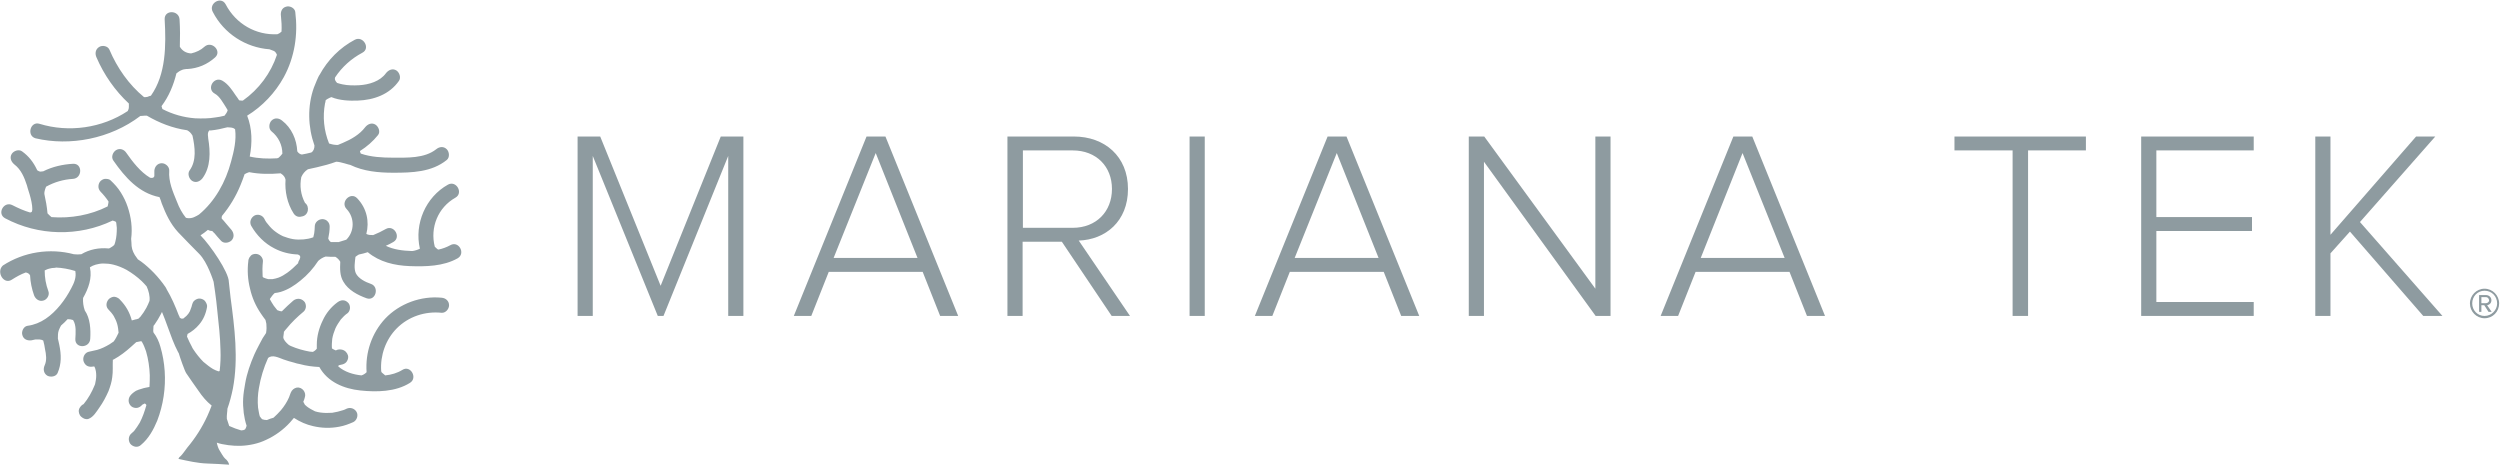
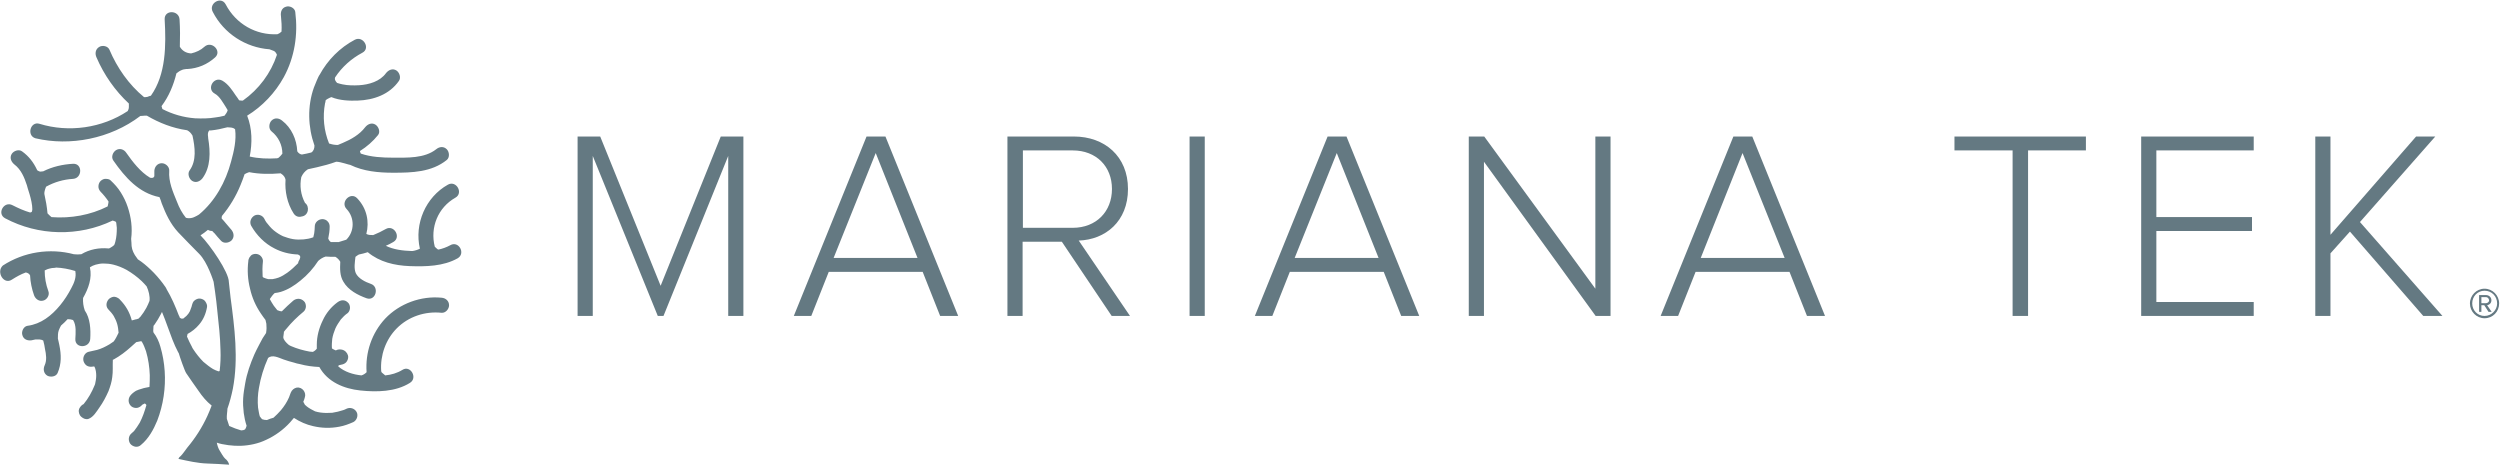
<svg xmlns="http://www.w3.org/2000/svg" height="42" viewBox="0 0 225 42" width="225">
-   <g fill="#8e9ba0" fill-rule="evenodd">
+   <g fill="#647982" fill-rule="evenodd">
    <path d="m223.737 26.739h-.412v.548h.412c.129 0 .284-.104.284-.261-.026-.183-.155-.287-.284-.287zm.232 1.33-.387-.6h-.258v.6h-.206v-1.513h.619c.258 0 .49.183.49.47 0 .339-.309.443-.387.443l.412.6zm-.361-1.904c-.619 0-1.108.496-1.108 1.148 0 .626.49 1.122 1.108 1.122.619 0 1.134-.522 1.134-1.122 0-.652-.49-1.148-1.134-1.148zm0 2.478c-.722 0-1.314-.6-1.314-1.33s.593-1.33 1.314-1.33c.722 0 1.314.6 1.314 1.33s-.567 1.33-1.314 1.33zm-5.515-.209-6.598-7.591-1.753 1.957v5.635h-1.366v-16.148h1.366v8.843l7.706-8.843h1.727l-6.778 7.696 7.423 8.452zm-25.387 0v-16.148h10.129v1.252h-8.763v6h8.608v1.252h-8.608v6.391h8.763v1.252zm-11.572 0v-14.896h-5.232v-1.252h11.83v1.252h-5.206v14.896zm-102.32-14.661-3.789 9.443h7.552zm5.799 14.661-1.572-3.965h-8.454l-1.572 3.965h-1.572l6.546-16.148h1.701l6.546 16.148zm58.995 0-10.052-13.878v13.878h-1.366v-16.148h1.392l10 13.696v-13.696h1.366v16.148zm-23.299-14.661-3.789 9.443h7.552zm5.799 14.661-1.572-3.965h-8.454l-1.572 3.965h-1.572l6.546-16.148h1.701l6.546 16.148zm-19.046-16.148h1.366v16.148h-1.366zm-6.985 4.722c0-2.035-1.418-3.47-3.531-3.47h-4.485v6.965h4.485c2.113 0 3.531-1.461 3.531-3.496zm-.026 11.426-4.485-6.678h-3.531v6.678h-1.366v-16.148h5.979c2.758 0 4.871 1.774 4.871 4.722 0 2.922-2.036 4.565-4.433 4.643l4.613 6.783zm56.778-14.661-3.763 9.443h7.552zm5.799 14.661-1.572-3.965h-8.454l-1.572 3.965h-1.572l6.546-16.148h1.701l6.546 16.148zm-97.088 0v-14.4l-5.825 14.4h-.515l-5.851-14.4v14.4h-1.366v-16.148h2.036l5.438 13.435 5.412-13.435h2.036v16.148z" fill-rule="nonzero" />
    <path d="m1.057 25.174c.412-.261.825-.496 1.263-.652.155.026.309.104.387.261.026.6.155 1.226.361 1.8.129.339.464.574.825.47.335-.078.593-.496.464-.835-.232-.626-.335-1.226-.335-1.878.129-.078.361-.157.387-.157.18-.052.361-.078.541-.078.026 0 .052 0 .077-.026.593.026 1.16.13 1.753.313v.026c.103.522-.103 1.043-.361 1.513-.284.548-.619 1.07-1.005 1.539-.773.939-1.727 1.696-2.938 1.852-.361.052-.567.522-.464.835.103.391.464.522.825.47.129-.026.232-.052.361-.078.232 0 .49-.026.696.104.077.261.129.574.155.757.103.47.18 1.017-.026 1.461-.155.339-.103.73.232.939.284.157.773.104.928-.235.361-.835.335-1.643.155-2.53-.052-.209-.077-.391-.129-.574 0-.261 0-.522.077-.73.052-.157.129-.287.206-.443.206-.183.412-.365.593-.574.18 0 .335.026.49.078.309.47.232 1.174.206 1.696-.052.887 1.289.861 1.34 0 .052-.861 0-1.852-.49-2.557-.129-.365-.18-.757-.155-1.122.49-.861.825-1.8.619-2.739v-.026c.155-.104.335-.183.515-.235.206-.052.438-.104.67-.104.309 0 .619.026.928.104.412.104.799.261 1.186.47.49.287.954.626 1.366 1.017.155.157.309.313.438.47.18.391.309.887.258 1.304-.077.209-.18.417-.284.626-.155.287-.335.548-.541.809-.052.026-.077.078-.129.13 0 0-.026 0-.026.026-.026 0-.052.026-.077.026-.077.026-.155.052-.206.052-.103.026-.18.052-.284.078h-.052c-.18-.704-.541-1.33-1.057-1.852-.077-.104-.18-.157-.284-.209-.052-.026-.103-.026-.18-.052-.18-.026-.335.052-.49.157-.129.104-.232.287-.258.47-.026.157.026.365.155.496.18.183.361.391.49.6.129.235.232.443.309.704.077.261.103.522.129.783v.026c-.129.261-.258.548-.438.783-.129.078-.258.183-.387.261-.361.209-.722.391-1.108.496l-.696.157c-.361.052-.593.417-.541.783.026.157.129.339.258.443s.335.157.515.13c.077 0 .155-.026.206-.026.155.235.18.626.18.835 0 .261-.052.522-.103.757-.026.052-.026.078-.052.13-.232.574-.567 1.174-.979 1.67-.18.078-.309.235-.412.443v.026c-.077.209.026.522.18.652l.026.026c.18.157.412.261.644.183.438-.157.722-.652.979-1.017.335-.47.593-.965.825-1.487.155-.417.284-.809.335-1.252.077-.522.026-1.043.052-1.539v-.026c.026 0 .052-.026.077-.026.567-.313 1.082-.704 1.572-1.148.155-.13.309-.287.464-.417h.026l.387-.078c.026 0 .052.026.077.026 0 .026.026.026.026.052.155.261.258.548.361.835.206.704.309 1.435.335 2.139 0 .339 0 .704-.026 1.043 0 0 0 .026-.026.026-.232.052-.464.078-.67.157-.18.052-.361.104-.515.183-.206.13-.387.261-.541.47-.206.313-.155.704.129.939.129.104.335.157.515.13.155-.026.335-.13.438-.261l.026-.026c.026 0 .026-.026.052-.026l.155-.078h.026c.052.026.103.078.129.13v.026c-.155.548-.335 1.07-.593 1.565-.155.261-.335.522-.515.757-.077.078-.155.13-.232.209-.284.235-.309.652-.103.939.103.13.284.235.464.261.155.026.361-.026.49-.157.696-.574 1.134-1.383 1.469-2.191.541-1.409.773-2.948.67-4.461-.052-.757-.18-1.487-.387-2.191-.129-.47-.335-.913-.619-1.278 0-.052-.026-.078-.026-.13 0-.157.026-.313.026-.47.026-.052.077-.078.103-.13.206-.287.387-.6.567-.939l.077-.157c0-.026.026-.026.026 0 .18.417.335.861.49 1.278.284.783.567 1.591.954 2.322.026.026.026.052.052.078.103.365.541 1.617.67 1.8.361.548.747 1.07 1.108 1.591.335.496.722.965 1.186 1.33-.129.313-.232.626-.387.939-.464 1.017-1.082 1.983-1.804 2.843-.103.13-.464.652-.593.757s-.155.13-.206.261c.851.183 1.727.391 2.603.417.67.026 1.289.052 1.959.104-.026-.183-.18-.417-.361-.548-.129-.104-.387-.548-.464-.678-.155-.235-.232-.496-.284-.757.155.052.309.104.464.13.773.157 1.521.209 2.294.104.387-.052.747-.13 1.134-.261.026 0 .541-.209.567-.235.799-.365 1.546-.913 2.139-1.565.103-.13.232-.261.335-.391h.026c.515.339 1.108.6 1.701.73.773.183 1.572.209 2.371.052.438-.078.851-.235 1.263-.417.309-.157.464-.6.284-.913-.18-.313-.567-.443-.902-.287-.103.052-.206.104-.309.13-.309.104-.644.183-.979.235-.361.026-.722.026-1.082-.026-.155-.026-.309-.052-.464-.104-.258-.13-.515-.261-.747-.443l-.026-.026c-.026-.026-.077-.078-.129-.104-.052-.078-.103-.183-.155-.287.052-.13.103-.235.129-.365.18-.47-.232-.991-.722-.913-.232.052-.438.209-.541.47-.052.13-.103.287-.155.417-.18.417-.438.809-.722 1.148-.206.235-.438.47-.67.678-.206.052-.412.13-.593.209-.155 0-.309-.026-.438-.078-.077-.078-.129-.157-.206-.261-.077-.261-.103-.522-.155-.783-.052-.574-.026-1.174.077-1.748.155-.939.438-1.852.825-2.713.387-.339.954-.026 1.392.13.309.104.619.209.954.287.155.052.335.104.515.13.567.157 1.16.235 1.753.261.747 1.357 2.216 1.957 3.686 2.113 1.469.157 3.17.13 4.459-.678.747-.443.052-1.643-.67-1.174-.464.287-1.005.443-1.546.496-.103-.078-.206-.183-.309-.261-.026-.052-.052-.078-.052-.13-.103-1.409.412-2.843 1.392-3.835 1.057-1.07 2.552-1.565 4.046-1.409.361.026.67-.339.67-.678 0-.391-.309-.652-.67-.678-1.856-.183-3.789.522-5.077 1.878-1.211 1.304-1.804 3.052-1.675 4.826-.129.13-.284.235-.464.287-.747-.078-1.521-.313-2.088-.809 0-.026.026-.078.052-.104.103-.026.232-.052.335-.078.18-.052.335-.157.412-.313.077-.13.129-.339.077-.496-.077-.261-.284-.47-.567-.522-.103-.026-.232-.026-.335 0-.052.026-.129.026-.18.078-.129-.052-.258-.104-.361-.183-.026-.287 0-.574.026-.861.052-.313.155-.626.284-.939.129-.287.309-.548.49-.809.18-.209.387-.417.619-.574.129-.104.206-.313.206-.47 0-.157-.052-.365-.18-.47-.129-.13-.284-.209-.464-.209-.052 0-.103 0-.18.026-.103.026-.206.078-.309.157-.567.417-1.031.991-1.314 1.617-.335.678-.541 1.435-.541 2.191v.365c-.103.13-.232.235-.361.287-.103 0-.18-.026-.284-.026-.567-.104-1.134-.261-1.675-.496-.077-.026-.155-.078-.232-.13-.206-.183-.464-.443-.464-.678 0-.13.052-.261.052-.391v-.078c.077-.104.155-.209.232-.287.464-.574.979-1.07 1.546-1.539.129-.104.206-.313.206-.47 0-.157-.052-.365-.18-.47-.258-.261-.644-.287-.954-.052-.361.313-.696.626-1.031.965-.155 0-.284-.052-.412-.104l-.309-.391c-.129-.209-.258-.391-.361-.6 0-.026.026-.026.026-.052.129-.183.258-.365.412-.496.18-.026.387-.052.541-.104.67-.209 1.237-.574 1.778-1.017.619-.496 1.16-1.096 1.598-1.774.206-.183.412-.313.67-.391.284.026.593.026.876.026.18.104.335.261.438.443-.026.626-.052 1.252.284 1.8.438.757 1.289 1.2 2.088 1.487.825.287 1.186-1.043.361-1.304-.464-.157-1.108-.47-1.34-.965-.18-.443-.077-.991-.026-1.461.103-.078.206-.157.309-.209.284-.052.541-.13.799-.209 1.057.887 2.423 1.2 3.763 1.252 1.443.052 3.041.026 4.33-.704.747-.443.077-1.617-.67-1.174-.335.183-.696.313-1.057.391-.026 0-.052-.026-.077-.026-.103-.078-.18-.157-.258-.235-.438-1.722.284-3.522 1.856-4.409.747-.417.077-1.591-.67-1.174-2.01 1.122-3.041 3.522-2.526 5.765-.206.104-.464.183-.67.209h-.077c-.799-.026-1.624-.13-2.32-.47.232-.104.464-.209.67-.339.747-.417.077-1.591-.67-1.174-.361.209-.747.391-1.134.548-.232 0-.438 0-.619-.104.284-1.096.052-2.296-.825-3.209-.593-.626-1.546.339-.954.965.747.783.722 2.035-.026 2.765l-.593.183c-.026 0-.026 0-.052.026h-.747c-.052-.052-.129-.104-.155-.157l-.077-.157c.077-.365.129-.73.129-1.07 0-.183-.052-.339-.18-.47-.103-.13-.309-.209-.464-.209-.361 0-.696.287-.696.652 0 .209-.026.417-.052.626-.026.104-.052.235-.077.339 0 0 0 .026-.026.026-.284.104-.567.157-.851.183-.309.026-.644.026-.954-.026-.309-.052-.619-.157-.902-.261-.284-.13-.567-.313-.825-.522-.258-.209-.464-.47-.67-.73-.077-.104-.129-.209-.18-.313-.077-.157-.232-.287-.412-.339-.155-.052-.361-.026-.49.052-.309.183-.464.574-.284.913.49.861 1.211 1.591 2.088 2.035.644.339 1.366.522 2.113.548.026.026.077.026.103.052.206.104.077.365-.026.548-.026.052-.052.104-.052.183-.309.313-.619.6-.979.861-.258.183-.515.339-.799.443-.155.052-.335.104-.515.13h-.412c-.129-.026-.258-.078-.387-.13-.026 0-.026-.026-.052-.026-.026-.026-.052-.052-.052-.078-.026-.443-.026-.887.026-1.357.026-.157-.077-.365-.18-.47-.103-.13-.309-.209-.464-.209-.18 0-.361.052-.464.183-.026.052-.077.104-.103.13-.052.104-.103.209-.103.339-.103.809-.052 1.67.155 2.478.18.809.515 1.565.979 2.243.129.209.284.391.412.574.026.104.052.209.077.339.026.235.026.548-.026.835l-.309.47s-.593 1.096-.747 1.461c-.361.835-.67 1.696-.825 2.609-.077.443-.155.887-.18 1.33-.026.443 0 .887.052 1.33.052.391.129.757.258 1.148-.026.104-.077.235-.129.313-.103.078-.232.104-.361.104-.361-.104-.722-.235-1.057-.391-.026 0-.026-.026-.026-.026-.077-.209-.129-.417-.206-.626-.026-.313.052-.678.052-.913.206-.574.361-1.174.49-1.8.515-2.713.155-5.478-.206-8.191-.052-.443-.103-.939-.155-1.409 0-.887-1.675-3.313-2.552-4.2.232-.157.464-.313.67-.496.052.026.129.078.18.078.077.026.129.026.206.026.052.078.155.157.206.209.18.209.361.443.567.652.232.287.696.235.954 0 .284-.287.232-.678 0-.965-.155-.183-.335-.391-.49-.574-.129-.157-.258-.313-.387-.443v-.104c0-.052.026-.078.026-.13.696-.835 1.263-1.774 1.675-2.791.129-.313.258-.652.361-.965.129-.078.258-.13.412-.183.928.183 1.881.183 2.835.104.077.052.129.104.206.157.052.052.077.104.129.157.052.078.077.157.103.261-.077 1.043.155 2.139.722 3.026.18.287.464.365.722.287.644-.078.747-.913.309-1.226-.387-.73-.49-1.539-.335-2.322.129-.287.309-.522.593-.704.284-.052.541-.13.825-.183.567-.13 1.16-.287 1.727-.496.387 0 1.16.287 1.263.287 1.186.574 2.526.704 3.866.704 1.701 0 3.454-.052 4.82-1.148.284-.235.232-.73 0-.965-.284-.287-.67-.235-.954 0-1.057.835-2.629.757-3.892.757-.928 0-1.985-.052-2.887-.365-.026-.026-.052-.078-.052-.13-.026-.026-.026-.078-.026-.104.619-.391 1.16-.861 1.624-1.435.232-.287.052-.757-.232-.939-.335-.209-.696-.052-.928.235-.49.652-1.263 1.096-2.01 1.409-.155.052-.284.13-.438.183-.129 0-.258 0-.387-.026-.052 0-.232-.052-.412-.104-.464-1.148-.593-2.4-.361-3.626 0-.026.026-.052.026-.078 0-.052.026-.104.026-.183.103-.104.284-.183.387-.235.052-.026.077-.026.129-.052.747.313 1.649.339 2.371.313 1.443-.052 2.861-.548 3.711-1.774.206-.287.052-.757-.232-.939-.335-.209-.696-.052-.928.235-.541.757-1.546 1.043-2.423 1.096-.49.026-1.005.026-1.495-.078-.155-.026-.309-.078-.49-.13-.077-.078-.129-.157-.18-.261-.026-.078-.026-.157 0-.235.619-.939 1.469-1.696 2.448-2.217.773-.391.077-1.565-.67-1.174-1.34.704-2.448 1.826-3.17 3.157-.103.104-.412.887-.515 1.148-.593 1.67-.541 3.548.052 5.217 0 .261-.077.496-.284.626-.284.078-.567.13-.851.183-.18-.026-.309-.13-.412-.287-.052-1.07-.515-2.113-1.366-2.765-.284-.235-.67-.287-.954 0-.232.235-.284.73 0 .965.619.496.979 1.226.979 2.009-.103.13-.206.261-.335.365-.052.026-.077.026-.129.052-.851.052-1.675.026-2.474-.157.232-1.226.232-2.504-.232-3.678 1.366-.835 2.526-2.061 3.299-3.47.979-1.8 1.289-3.835 1.031-5.87-.052-.365-.515-.574-.825-.47-.387.104-.515.47-.464.835.052.47.077.939.052 1.409-.103.104-.232.183-.361.235-1.933.104-3.737-.913-4.665-2.687-.412-.783-1.572-.078-1.16.678 1.005 1.957 2.964 3.209 5.103 3.365 0 0 .284.104.412.157.129.078.206.209.258.339-.541 1.643-1.624 3.104-3.067 4.122-.103 0-.232 0-.335-.026-.103-.157-.206-.313-.309-.443-.335-.496-.67-1.017-1.211-1.33-.773-.417-1.443.757-.67 1.174.438.235.747.835 1.005 1.226.052.078.103.157.155.261-.052.183-.155.339-.284.496-.284.078-.593.13-.825.157-.593.104-1.237.104-1.83.078-1.031-.078-2.036-.365-2.938-.835-.026-.078-.052-.183-.077-.261.67-.887 1.082-1.904 1.34-2.948.155-.13.309-.235.515-.313.103-.052.232-.052.361-.078h.103c.954-.052 1.804-.417 2.5-1.043.644-.574-.309-1.539-.954-.965-.335.313-.747.496-1.186.6h-.052c-.412-.026-.773-.235-.979-.6.026-.809.026-1.643-.026-2.452-.052-.861-1.392-.887-1.34 0 .129 2.322.129 4.93-1.237 6.861-.103.026-.206.052-.309.104-.103.026-.206.026-.309.026-1.366-1.122-2.423-2.635-3.119-4.278-.155-.339-.644-.417-.928-.235-.335.209-.387.6-.232.939.67 1.565 1.675 3 2.912 4.148v.313c0 .157-.052.261-.103.365-2.32 1.539-5.309 1.957-7.938 1.148-.825-.261-1.186 1.07-.361 1.304 3.093.73 6.727.052 9.433-2.009.155 0 .309-.026.361-.026h.232c1.108.652 2.32 1.122 3.582 1.304h.026c.206.104.361.261.464.443 0 0 0 .026.026.026.232 1.07.387 2.27-.258 3.157-.206.287-.052.757.232.939.335.209.696.052.928-.235.747-1.017.722-2.348.515-3.6.026-.026-.129-.496.103-.704.026-.026.077 0 .129 0 .515-.052 1.005-.157 1.495-.287.18.026.361 0 .541.078.052.026.103.052.155.104.129.965-.103 1.957-.361 2.896-.49 1.852-1.443 3.574-2.887 4.774-.129.078-.258.157-.387.209-.18.104-.49.157-.722.104-.026 0-.052-.026-.077-.026-.335-.417-.593-.887-.799-1.435-.361-.887-.773-1.8-.696-2.791.026-.365-.335-.678-.67-.678-.387 0-.644.313-.67.678v.496c-.026.052-.077.078-.103.13-.103.026-.206.026-.284 0-.876-.522-1.572-1.435-2.139-2.243-.206-.313-.593-.443-.928-.235-.284.183-.464.626-.232.939 1.057 1.513 2.294 2.922 4.149 3.287.077.183.155.391.206.574.361.939.773 1.826 1.469 2.583.619.652 1.263 1.304 1.907 1.957.747.757 1.263 2.426 1.289 2.504.052.287.077.6.129.887.077.574.155 1.148.206 1.748.129 1.174.258 2.322.284 3.496.026.626 0 1.278-.077 1.904-.026 0-.052.026-.103.026-.18-.052-.335-.13-.49-.209-.309-.183-.593-.417-.876-.652-.335-.339-.644-.73-.902-1.122-.052-.078-.103-.157-.129-.235-.155-.287-.309-.6-.438-.913.026-.078.026-.157.052-.235.387-.209.747-.496 1.031-.835.387-.443.619-.991.722-1.591.026-.183-.052-.339-.155-.496-.103-.157-.284-.235-.464-.261-.155-.026-.361.052-.49.157-.155.104-.206.287-.258.47 0 .026-.026.078-.026.104-.052.157-.103.287-.155.417-.077.157-.18.287-.309.417-.103.078-.18.157-.284.235h-.18c-.052-.026-.103-.052-.129-.078-.026-.078-.052-.157-.103-.235-.309-.809-.644-1.591-1.082-2.322-.026-.078-.077-.157-.129-.235-.026-.026-.052-.078-.077-.104-.052-.052-.077-.13-.129-.183-.335-.443-.696-.861-1.108-1.252-.361-.339-.722-.652-1.134-.913 0 0-.026 0-.026-.026-.077-.13-.18-.235-.258-.365-.232-.391-.309-.678-.309-1.122 0-.078-.026-.287-.026-.339.129-.965 0-1.957-.309-2.87-.155-.47-.361-.887-.619-1.304-.258-.417-.567-.757-.928-1.096-.129-.13-.335-.13-.515-.13-.18.026-.335.13-.438.261-.103.13-.155.339-.129.522.026.157.103.287.206.391l-.052-.052c.284.287.541.6.747.913 0 .157-.052.287-.077.443-1.546.783-3.325 1.096-5.052.965-.103-.078-.206-.183-.284-.261l-.077-.078c-.052-.6-.155-1.174-.284-1.748 0-.078 0-.183.026-.261.026-.13.077-.261.129-.391.747-.417 1.572-.652 2.423-.704.851-.052.876-1.409 0-1.357-.928.052-1.856.261-2.68.678-.077 0-.18.026-.258.026h-.026c-.077-.026-.155-.052-.232-.104-.026-.026-.052-.052-.052-.078-.309-.652-.722-1.2-1.34-1.643-.284-.209-.747-.052-.928.235-.206.339-.052.704.232.939.619.47.902 1.174 1.134 1.878 0 .13.49 1.33.49 2.165 0 .078-.026.157-.052.235-.052.026-.103.052-.155.052-.541-.157-1.057-.391-1.572-.652-.773-.417-1.443.757-.67 1.174 2.99 1.591 6.624 1.67 9.665.209.026 0 .077 0 .103.026.052.026.103.026.155.052.026.026.052.052.077.104.026.157.026.313.052.47 0 .417-.026.835-.129 1.226-.026.104-.052.209-.103.313l-.026.026c-.052.026-.077.078-.129.104-.103.078-.206.13-.309.183h-.026-.026c-.851-.078-1.701.078-2.448.522-.206.026-.438.026-.67 0-2.165-.574-4.51-.209-6.392 1.017-.619.574.077 1.748.799 1.278" />
  </g>
</svg>
